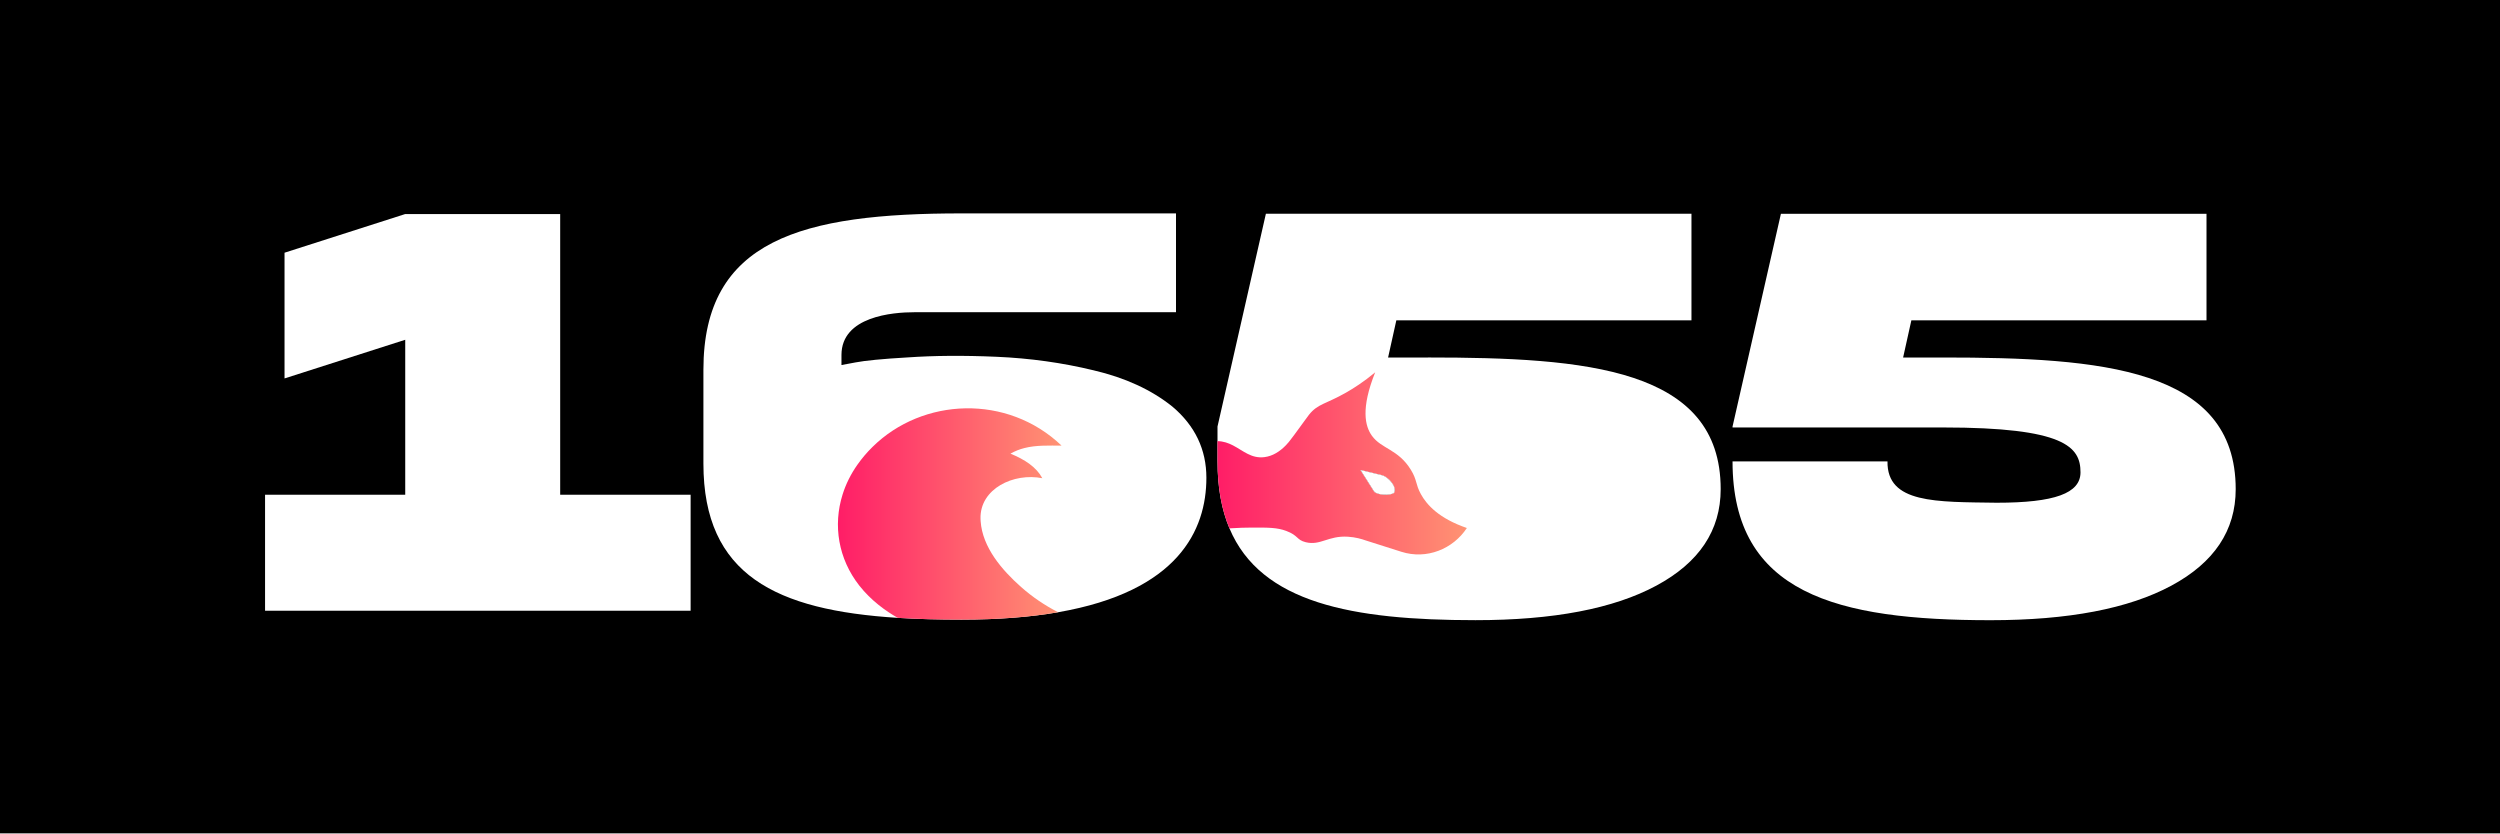
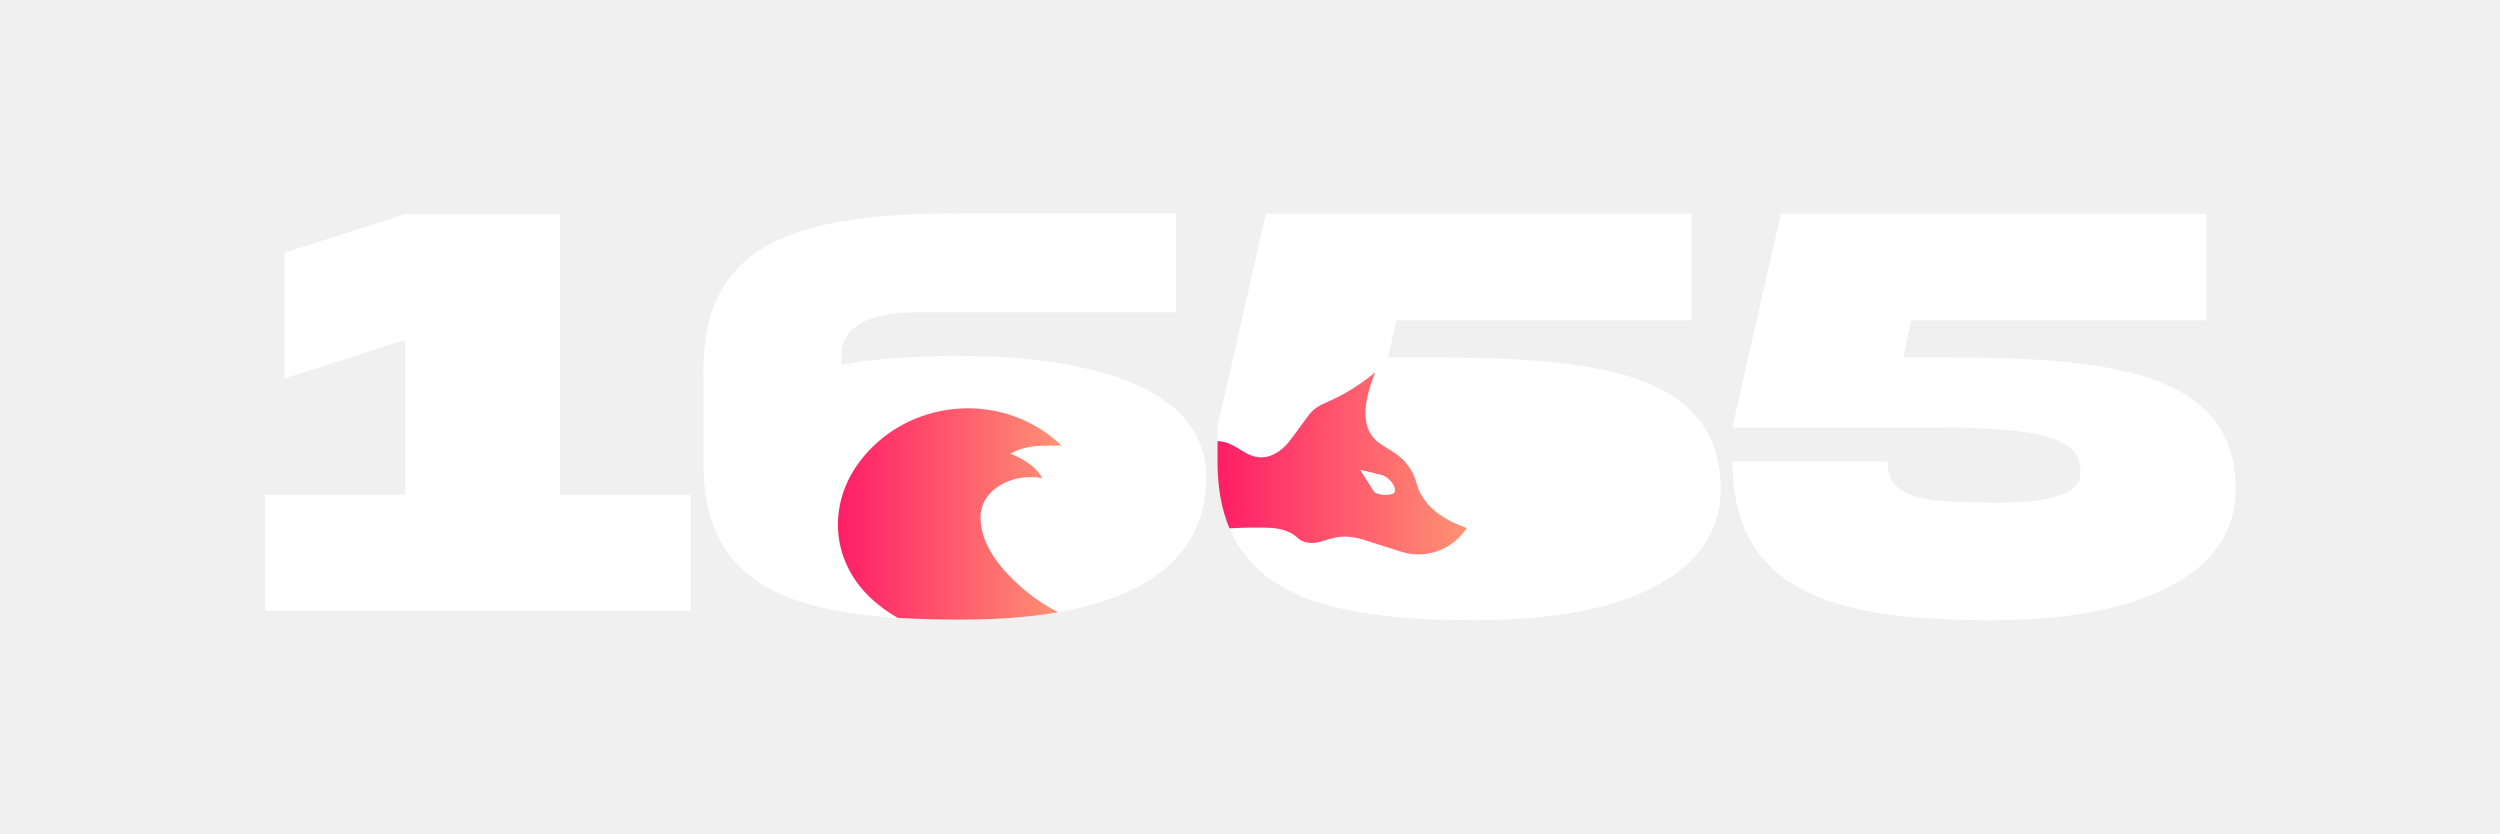
<svg xmlns="http://www.w3.org/2000/svg" width="1500" height="500" viewBox="0 0 1500 500" fill="none">
-   <g clip-path="url(#clip0_203_461)">
-     <rect width="1500" height="500" fill="black" />
+   <g clip-path="url(#clip0_203_539)">
    <path d="M723.831 286.631C723.831 318.225 706.787 354.853 634.888 367.345C618.551 370.199 599.369 371.785 576.913 371.785C563.399 371.785 550.632 371.468 538.632 370.721C465.761 366.127 422.047 345.164 422.047 278.139V221.857C422.047 143.609 481.342 128.037 576.913 128.037H705.6V187.337H548.596C535.675 187.337 504.882 189.813 504.882 212.997V219.023L513.383 217.437C518.866 216.373 529.486 215.309 544.882 214.429C560.279 213.365 577.977 213.191 597.988 214.071C617.978 214.951 637.282 217.611 656.208 222.205C675.145 226.645 690.91 233.889 703.462 243.987C717.099 255.497 723.831 269.831 723.831 286.641V286.631Z" fill="white" />
    <path d="M336.111 296.85V128.424H243.138L170.718 151.628V227.063L243.138 203.859V296.84H159.035V366.432H414.373V296.84H336.122L336.111 296.85Z" fill="white" />
    <path d="M856.763 214.501H832.854L837.806 192.187H1014.88V128.242H759.534L730.5 255.928V276.83C730.5 292.606 732.976 305.887 737.671 317.018C756.536 361.872 811.36 372.103 885.264 372.103C932.006 372.103 968.13 365.207 993.808 351.385C1019.49 337.573 1032.41 318.266 1032.41 293.476C1032.41 220.865 951.659 214.491 856.752 214.491L856.763 214.501ZM836.517 295.573C834.604 297.609 825.846 297.098 824.373 294.786L816.291 282.007L829.222 285.138C832.578 285.925 838.338 291.819 836.507 295.584L836.517 295.573Z" fill="white" />
    <path d="M1165.78 214.5H1141.87L1146.82 192.186H1323.9V128.262H1068.55L1039.52 255.947V256.479H1165.78C1238.9 256.479 1248.3 268.163 1248.3 283.387C1248.3 295.961 1232.89 301.64 1197.99 301.64C1161.7 301.108 1132.13 302.172 1132.49 276.839H1039.52C1039.52 356.182 1102.02 372.122 1194.28 372.122C1241.03 372.122 1277.16 365.206 1302.82 351.394C1328.5 337.582 1341.42 318.276 1341.42 293.485C1341.42 220.885 1260.67 214.5 1165.77 214.5H1165.78Z" fill="white" />
-     <path d="M612.637 352.183C619.491 358.26 626.938 363.263 634.887 367.335C618.55 370.19 599.368 371.776 576.912 371.776C563.398 371.776 550.631 371.459 538.631 370.712C531.439 366.609 522.661 360.368 515.572 351.334C502.978 335.271 499.725 315.218 505.546 296.709C507.5 290.489 510.487 284.432 514.487 278.774C517.229 274.897 520.267 271.336 523.551 268.113C553.598 238.514 604.442 236.325 636.933 267.366C629.404 267.377 621.833 266.988 614.621 268.84C611.787 269.556 608.995 270.63 606.284 272.195C614.908 275.715 621.864 280.309 625.394 286.928C608.207 283.501 587.848 293.241 588.309 311.217C588.319 311.719 588.34 312.21 588.381 312.711C589.465 328.416 601.158 342.023 612.637 352.183Z" fill="url(#paint0_linear_203_461)" />
-     <path d="M852.517 296.453C849.202 290.447 850.389 288.156 846.491 281.833C838.89 269.484 828.946 269.432 823.176 261.493C819.013 255.764 816.404 245.113 825.11 223.402C818.184 229.183 812.005 233.071 807.585 235.588C795.33 242.555 790.746 242.197 785.416 248.827C784.107 250.454 783.411 251.681 776.424 261.104C773.447 265.125 772.669 266.005 771.442 267.253C767.902 270.896 763.646 273.638 758.695 274.272C750.869 275.285 745.948 270.435 739.81 267.253C737.058 265.831 734.091 264.747 730.5 264.675V276.83C730.5 292.606 732.976 305.886 737.671 317.018C743.001 316.66 747.554 316.557 751.053 316.547C761.181 316.506 766.347 316.537 771.749 318.553C779.196 321.366 777.815 323.924 783.432 325.326C792.291 327.525 796.925 321.274 808.772 322.031C813.314 322.318 816.987 323.382 819.391 324.251L840.824 331.065C855.965 335.894 871.821 329.438 880.118 316.803C863.463 311.094 856.118 303.001 852.517 296.463V296.453ZM836.517 295.573C834.604 297.609 825.846 297.098 824.373 294.785L816.291 282.007L829.222 285.137C832.578 285.925 838.338 291.818 836.507 295.583L836.517 295.573Z" fill="url(#paint1_linear_203_461)" />
+     <path d="M612.637 352.183C619.491 358.26 626.938 363.263 634.887 367.335C618.55 370.19 599.368 371.776 576.912 371.776C563.398 371.776 550.631 371.459 538.631 370.712C531.439 366.609 522.661 360.368 515.572 351.334C502.978 335.271 499.725 315.218 505.546 296.709C507.5 290.489 510.487 284.432 514.487 278.774C517.229 274.897 520.267 271.336 523.551 268.113C553.598 238.514 604.442 236.325 636.933 267.366C629.404 267.377 621.833 266.988 614.621 268.84C611.787 269.556 608.995 270.63 606.284 272.195C614.908 275.715 621.864 280.309 625.394 286.928C608.207 283.501 587.848 293.241 588.309 311.217C588.319 311.719 588.34 312.21 588.381 312.711C589.465 328.416 601.158 342.023 612.637 352.183Z" fill="url(#paint0_linear_203_539)" />
+     <path d="M852.517 296.453C849.202 290.447 850.389 288.156 846.491 281.833C838.89 269.484 828.946 269.432 823.176 261.493C819.013 255.764 816.404 245.113 825.11 223.402C818.184 229.183 812.005 233.071 807.585 235.588C795.33 242.555 790.746 242.197 785.416 248.827C784.107 250.454 783.411 251.681 776.424 261.104C773.447 265.125 772.669 266.005 771.442 267.253C767.902 270.896 763.646 273.638 758.695 274.272C750.869 275.285 745.948 270.435 739.81 267.253C737.058 265.831 734.091 264.747 730.5 264.675V276.83C730.5 292.606 732.976 305.886 737.671 317.018C743.001 316.66 747.554 316.557 751.053 316.547C761.181 316.506 766.347 316.537 771.749 318.553C779.196 321.366 777.815 323.924 783.432 325.326C792.291 327.525 796.925 321.274 808.772 322.031C813.314 322.318 816.987 323.382 819.391 324.251L840.824 331.065C855.965 335.894 871.821 329.438 880.118 316.803C863.463 311.094 856.118 303.001 852.517 296.463V296.453ZM836.517 295.573C834.604 297.609 825.846 297.098 824.373 294.785L816.291 282.007L829.222 285.137C832.578 285.925 838.338 291.818 836.507 295.583L836.517 295.573Z" fill="url(#paint1_linear_203_539)" />
    <path d="M836.518 295.572C834.605 297.608 825.848 297.097 824.375 294.785L816.293 282.006L829.224 285.137C832.58 285.924 838.339 291.818 836.508 295.583L836.518 295.572Z" fill="white" />
  </g>
  <defs>
-     <linearGradient id="paint0_linear_203_461" x1="502.754" y1="308.371" x2="636.933" y2="308.371" gradientUnits="userSpaceOnUse">
+     <linearGradient id="paint0_linear_203_539" x1="502.754" y1="308.371" x2="636.933" y2="308.371" gradientUnits="userSpaceOnUse">
      <stop stop-color="#FF1D67" />
      <stop offset="1" stop-color="#FF9373" />
    </linearGradient>
-     <linearGradient id="paint1_linear_203_461" x1="730.5" y1="278.027" x2="880.118" y2="278.027" gradientUnits="userSpaceOnUse">
+     <linearGradient id="paint1_linear_203_539" x1="730.5" y1="278.027" x2="880.118" y2="278.027" gradientUnits="userSpaceOnUse">
      <stop stop-color="#FF1D67" />
      <stop offset="1" stop-color="#FF9373" />
    </linearGradient>
-     <clipPath id="clip0_203_461">
+     <clipPath id="clip0_203_539">
      <rect width="1500" height="500" fill="white" />
    </clipPath>
  </defs>
</svg>
